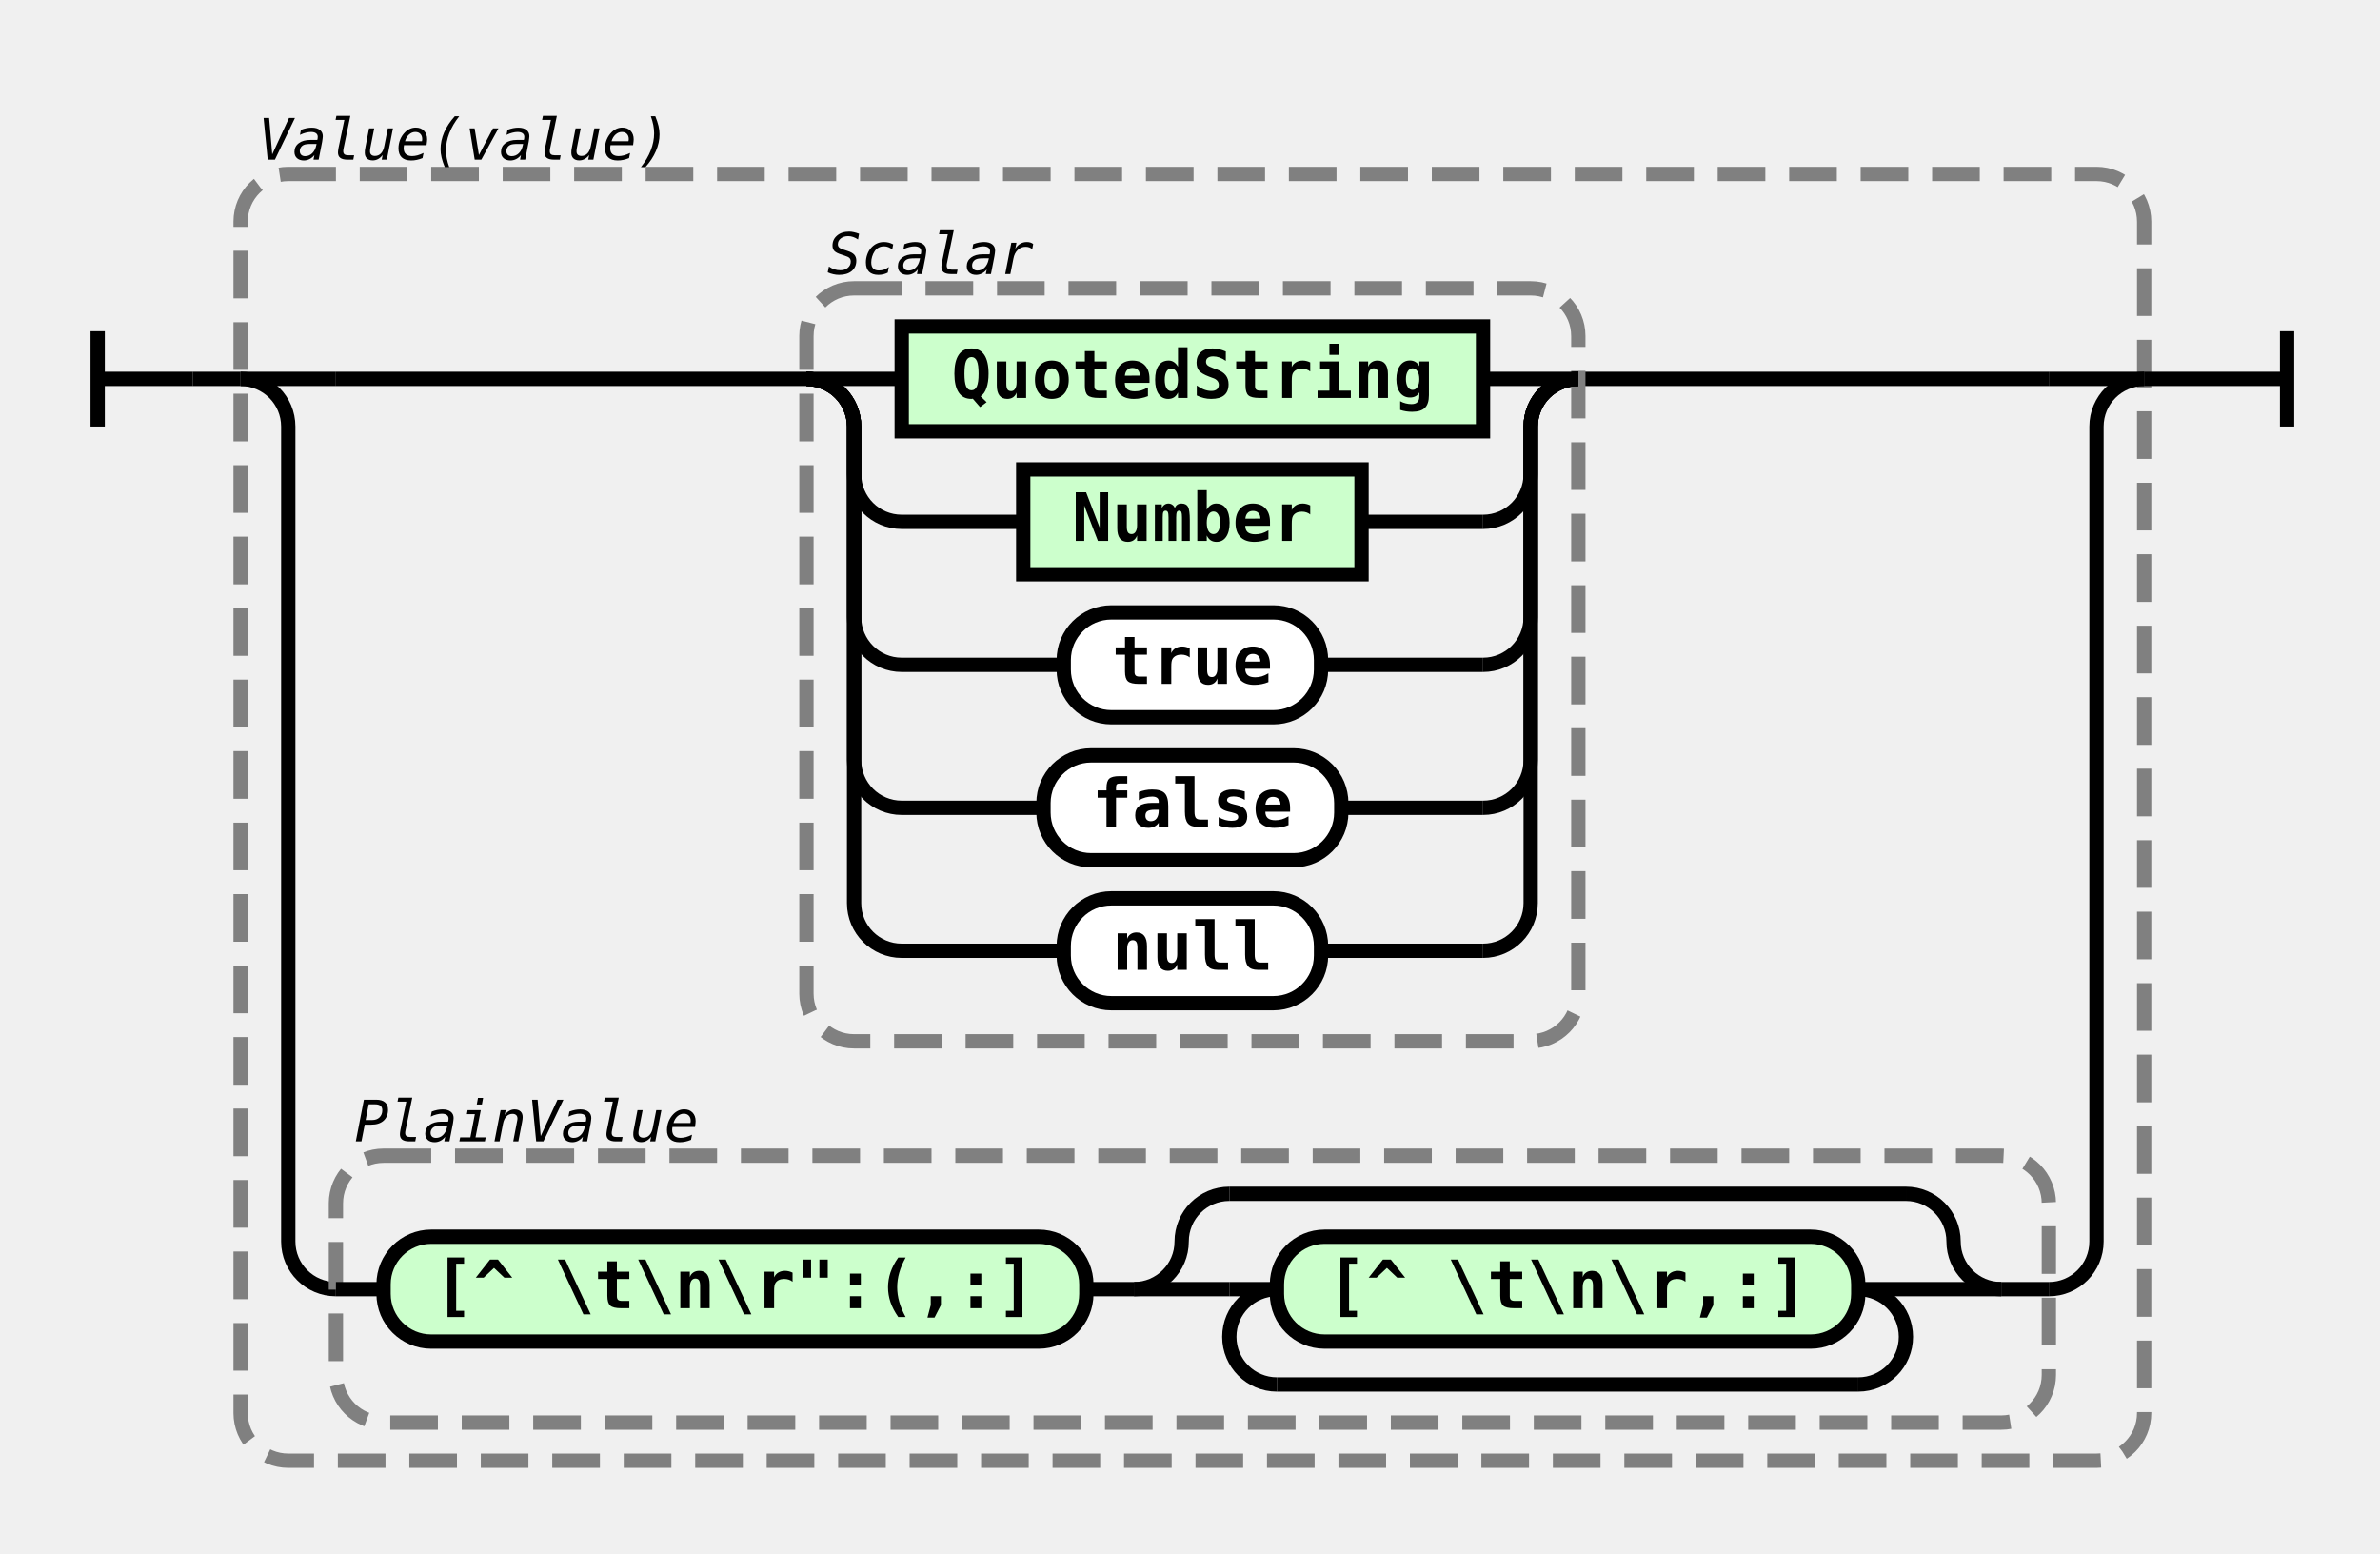
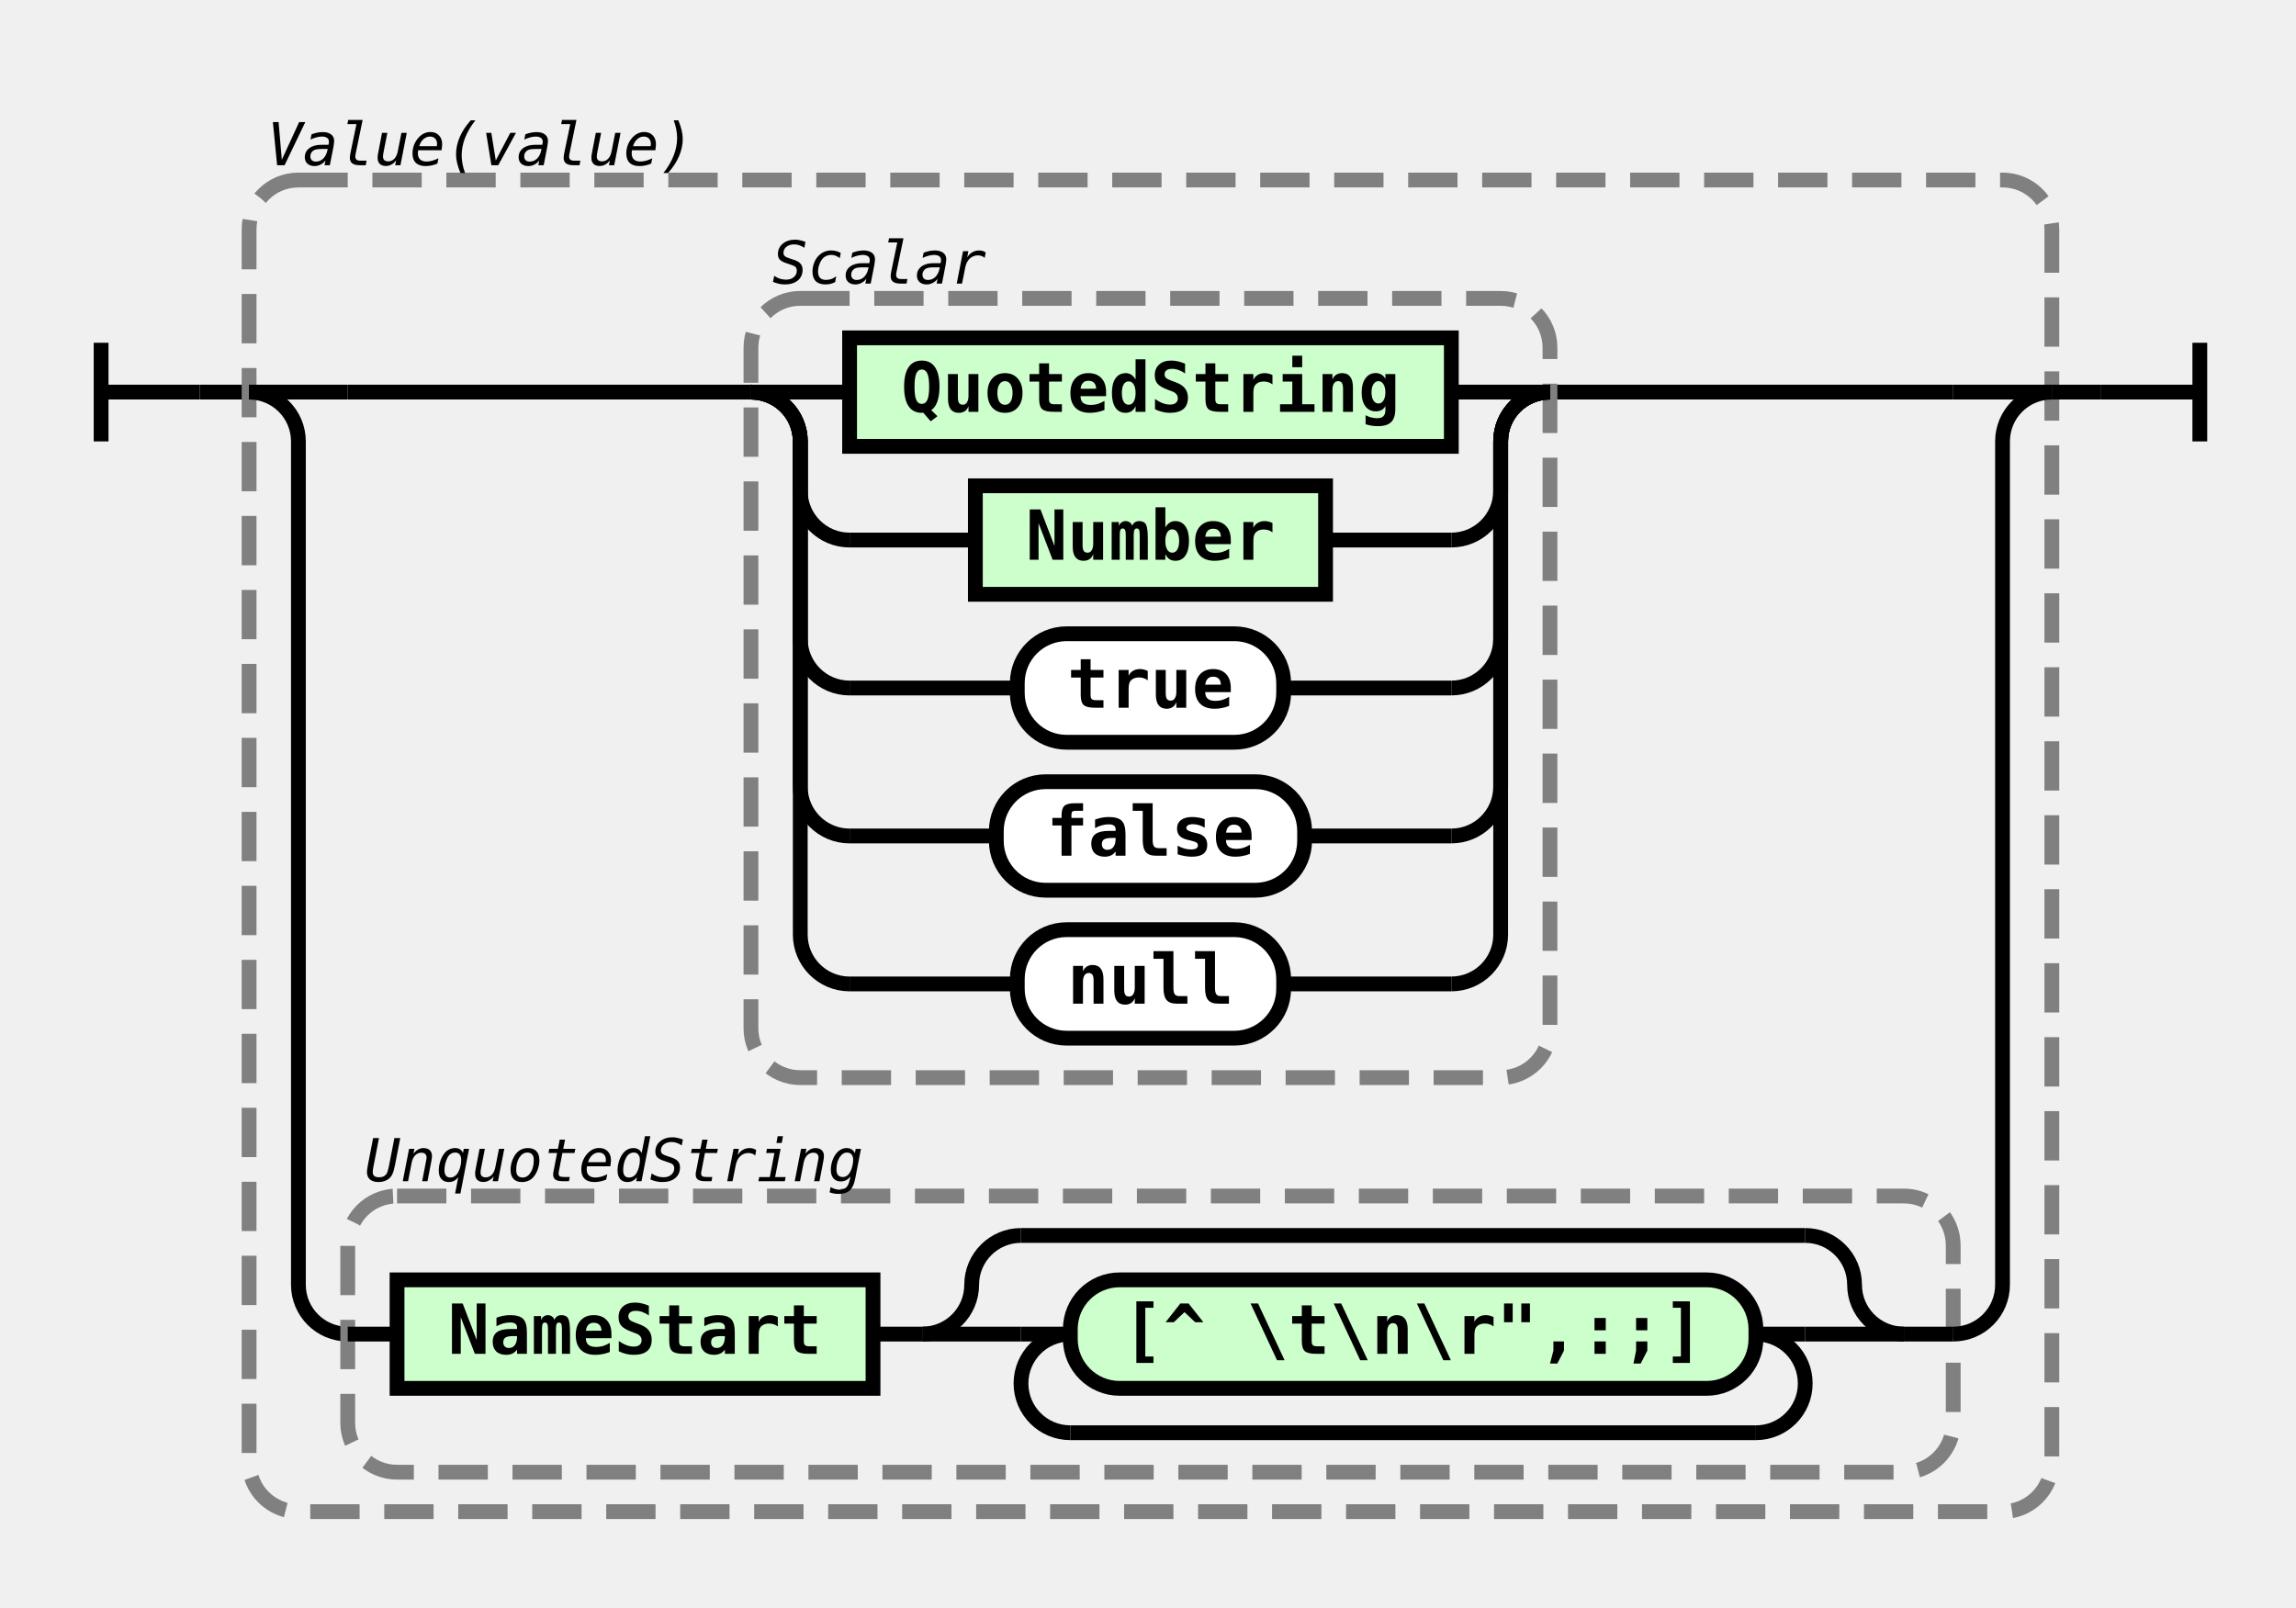
- <svg xmlns="http://www.w3.org/2000/svg" class="railroad-diagram" width="499.5" height="326" viewBox="0 0 499.5 326">
+ <svg xmlns="http://www.w3.org/2000/svg" class="railroad-diagram" width="465.5" height="326" viewBox="0 0 465.5 326">
  <g transform="translate(.5 .5)">
    <g class="Start">
      <path d="M20 69v20m0 -10h20" />
    </g>
    <path d="M40 79h10" />
    <g class="Group rule">
      <path d="M50 79h0" />
-       <path d="M449.5 79h0" />
-       <rect x="50" y="36" width="399.5" height="270" rx="10" ry="10" class="group-box" />
+       <path d="M415.5 79h0" />
+       <rect x="50" y="36" width="365.5" height="270" rx="10" ry="10" class="group-box" />
      <g class="Choice">
        <path d="M50 79h0" />
-         <path d="M449.5 79h0" />
+         <path d="M415.5 79h0" />
        <path d="M50 79h20" />
        <g class="Group rule">
-           <path d="M70 79h98.75" />
-           <path d="M330.75 79h98.75" />
-           <rect x="168.75" y="60" width="162" height="158" rx="10" ry="10" class="group-box" />
+           <path d="M70 79h81.75" />
+           <path d="M313.75 79h81.75" />
+           <rect x="151.75" y="60" width="162" height="158" rx="10" ry="10" class="group-box" />
          <g class="Choice">
-             <path d="M168.75 79h0" />
-             <path d="M330.75 79h0" />
-             <path d="M168.75 79h20" />
+             <path d="M151.75 79h0" />
+             <path d="M313.75 79h0" />
+             <path d="M151.75 79h20" />
            <g class="non-terminal rule-ref">
-               <path d="M188.75 79h0" />
-               <path d="M310.75 79h0" />
-               <rect x="188.75" y="68" width="122" height="22" />
-               <text x="249.75" y="83">QuotedString</text>
-             </g>
-             <path d="M310.75 79h20" />
-             <path d="M168.75 79a10 10 0 0 1 10 10v10a10 10 0 0 0 10 10" />
+               <path d="M171.75 79h0" />
+               <path d="M293.75 79h0" />
+               <rect x="171.75" y="68" width="122" height="22" />
+               <text x="232.75" y="83">QuotedString</text>
+             </g>
+             <path d="M293.75 79h20" />
+             <path d="M151.75 79a10 10 0 0 1 10 10v10a10 10 0 0 0 10 10" />
            <g class="non-terminal rule-ref">
-               <path d="M188.75 109h25.5" />
-               <path d="M285.25 109h25.5" />
-               <rect x="214.25" y="98" width="71" height="22" />
-               <text x="249.75" y="113">Number</text>
-             </g>
-             <path d="M310.75 109a10 10 0 0 0 10 -10v-10a10 10 0 0 1 10 -10" />
-             <path d="M168.75 79a10 10 0 0 1 10 10v40a10 10 0 0 0 10 10" />
+               <path d="M171.75 109h25.5" />
+               <path d="M268.25 109h25.5" />
+               <rect x="197.25" y="98" width="71" height="22" />
+               <text x="232.75" y="113">Number</text>
+             </g>
+             <path d="M293.75 109a10 10 0 0 0 10 -10v-10a10 10 0 0 1 10 -10" />
+             <path d="M151.75 79a10 10 0 0 1 10 10v40a10 10 0 0 0 10 10" />
            <g class="terminal literal">
-               <path d="M188.75 139h34" />
-               <path d="M276.75 139h34" />
-               <rect x="222.75" y="128" width="54" height="22" rx="10" ry="10" />
-               <text x="249.75" y="143">true</text>
-             </g>
-             <path d="M310.75 139a10 10 0 0 0 10 -10v-40a10 10 0 0 1 10 -10" />
-             <path d="M168.75 79a10 10 0 0 1 10 10v70a10 10 0 0 0 10 10" />
+               <path d="M171.75 139h34" />
+               <path d="M259.75 139h34" />
+               <rect x="205.75" y="128" width="54" height="22" rx="10" ry="10" />
+               <text x="232.75" y="143">true</text>
+             </g>
+             <path d="M293.75 139a10 10 0 0 0 10 -10v-40a10 10 0 0 1 10 -10" />
+             <path d="M151.75 79a10 10 0 0 1 10 10v70a10 10 0 0 0 10 10" />
            <g class="terminal literal">
-               <path d="M188.75 169h29.75" />
-               <path d="M281 169h29.75" />
-               <rect x="218.5" y="158" width="62.5" height="22" rx="10" ry="10" />
-               <text x="249.75" y="173">false</text>
-             </g>
-             <path d="M310.75 169a10 10 0 0 0 10 -10v-70a10 10 0 0 1 10 -10" />
-             <path d="M168.75 79a10 10 0 0 1 10 10v100a10 10 0 0 0 10 10" />
+               <path d="M171.75 169h29.75" />
+               <path d="M264 169h29.75" />
+               <rect x="201.5" y="158" width="62.5" height="22" rx="10" ry="10" />
+               <text x="232.75" y="173">false</text>
+             </g>
+             <path d="M293.75 169a10 10 0 0 0 10 -10v-70a10 10 0 0 1 10 -10" />
+             <path d="M151.75 79a10 10 0 0 1 10 10v100a10 10 0 0 0 10 10" />
            <g class="terminal literal">
-               <path d="M188.75 199h34" />
-               <path d="M276.75 199h34" />
-               <rect x="222.75" y="188" width="54" height="22" rx="10" ry="10" />
-               <text x="249.75" y="203">null</text>
-             </g>
-             <path d="M310.75 199a10 10 0 0 0 10 -10v-100a10 10 0 0 1 10 -10" />
+               <path d="M171.75 199h34" />
+               <path d="M259.75 199h34" />
+               <rect x="205.75" y="188" width="54" height="22" rx="10" ry="10" />
+               <text x="232.75" y="203">null</text>
+             </g>
+             <path d="M293.75 199a10 10 0 0 0 10 -10v-100a10 10 0 0 1 10 -10" />
          </g>
          <g class="comment">
-             <path d="M168.75 52h0" />
-             <path d="M220.75 52h0" />
-             <text x="194.75" y="57" class="comment">Scalar</text>
+             <path d="M151.75 52h0" />
+             <path d="M203.75 52h0" />
+             <text x="177.75" y="57" class="comment">Scalar</text>
          </g>
        </g>
-         <path d="M429.5 79h20" />
+         <path d="M395.5 79h20" />
        <path d="M50 79a10 10 0 0 1 10 10v171a10 10 0 0 0 10 10" />
        <g class="Group rule">
          <path d="M70 270h0" />
-           <path d="M429.5 270h0" />
-           <rect x="70" y="242" width="359.5" height="56" rx="10" ry="10" class="group-box" />
+           <path d="M395.5 270h0" />
+           <rect x="70" y="242" width="325.5" height="56" rx="10" ry="10" class="group-box" />
          <g class="Sequence">
            <path d="M70 270h10" />
-             <path d="M419.5 270h10" />
-             <path d="M227.5 270h10" />
-             <g class="terminal class">
+             <path d="M385.5 270h10" />
+             <path d="M176.5 270h10" />
+             <g class="non-terminal rule-ref">
              <path d="M80 270h0" />
-               <path d="M227.5 270h0" />
-               <rect x="80" y="259" width="147.5" height="22" rx="10" ry="10" />
-               <text x="153.75" y="274">[^ \t\n\r":(,:]</text>
+               <path d="M176.5 270h0" />
+               <rect x="80" y="259" width="96.5" height="22" />
+               <text x="128.25" y="274">NameStart</text>
            </g>
            <g class="Choice">
-               <path d="M237.5 270h0" />
-               <path d="M419.5 270h0" />
-               <path d="M237.5 270a10 10 0 0 0 10 -10v0a10 10 0 0 1 10 -10" />
+               <path d="M186.5 270h0" />
+               <path d="M385.5 270h0" />
+               <path d="M186.5 270a10 10 0 0 0 10 -10v0a10 10 0 0 1 10 -10" />
              <g class="Skip">
-                 <path d="M257.5 250h142" />
+                 <path d="M206.5 250h159" />
              </g>
-               <path d="M399.5 250a10 10 0 0 1 10 10v0a10 10 0 0 0 10 10" />
-               <path d="M237.5 270h20" />
+               <path d="M365.5 250a10 10 0 0 1 10 10v0a10 10 0 0 0 10 10" />
+               <path d="M186.5 270h20" />
              <g class="OneOrMore">
-                 <path d="M257.5 270h0" />
-                 <path d="M399.5 270h0" />
-                 <path d="M267.5 270a10 10 0 0 0 -10 10v0a10 10 0 0 0 10 10" />
+                 <path d="M206.5 270h0" />
+                 <path d="M365.5 270h0" />
+                 <path d="M216.5 270a10 10 0 0 0 -10 10v0a10 10 0 0 0 10 10" />
                <g class="Skip">
-                   <path d="M267.5 290h122" />
+                   <path d="M216.5 290h139" />
                </g>
-                 <path d="M389.5 290a10 10 0 0 0 10 -10v0a10 10 0 0 0 -10 -10" />
-                 <path d="M257.5 270h10" />
-                 <path d="M389.5 270h10" />
+                 <path d="M355.5 290a10 10 0 0 0 10 -10v0a10 10 0 0 0 -10 -10" />
+                 <path d="M206.5 270h10" />
+                 <path d="M355.5 270h10" />
                <g class="terminal class">
-                   <path d="M267.5 270h0" />
-                   <path d="M389.5 270h0" />
-                   <rect x="267.5" y="259" width="122" height="22" rx="10" ry="10" />
-                   <text x="328.5" y="274">[^ \t\n\r,:]</text>
+                   <path d="M216.5 270h0" />
+                   <path d="M355.5 270h0" />
+                   <rect x="216.5" y="259" width="139" height="22" rx="10" ry="10" />
+                   <text x="286" y="274">[^ \t\n\r",:;]</text>
                </g>
              </g>
-               <path d="M399.5 270h20" />
+               <path d="M365.5 270h20" />
            </g>
          </g>
          <g class="comment">
            <path d="M70 234h0" />
-             <path d="M150 234h0" />
-             <text x="110" y="239" class="comment">PlainValue</text>
+             <path d="M178 234h0" />
+             <text x="124" y="239" class="comment">UnquotedString</text>
          </g>
        </g>
-         <path d="M429.5 270a10 10 0 0 0 10 -10v-171a10 10 0 0 1 10 -10" />
+         <path d="M395.5 270a10 10 0 0 0 10 -10v-171a10 10 0 0 1 10 -10" />
      </g>
      <g class="comment">
        <path d="M50 28h0" />
        <path d="M144 28h0" />
        <text x="97" y="33" class="comment">Value(value)</text>
      </g>
    </g>
-     <path d="M449.5 79h10" />
-     <path class="End" d="M 459.5 79 h 20 m 0 -10 v 20" />
+     <path d="M415.5 79h10" />
+     <path class="End" d="M 425.5 79 h 20 m 0 -10 v 20" />
  </g>
  <style>  svg {
    background-color: hsl(30,20%,95%);
  }
  path {
    stroke-width: 3;
    stroke: black;
    fill: rgba(0,0,0,0);
  }
  text {
    font: bold 14px monospace;
    text-anchor: middle;
    white-space: pre;
  }
  text.diagram-text {
    font-size: 12px;
  }
  text.diagram-arrow {
    font-size: 16px;
  }
  text.label {
    text-anchor: start;
  }
  text.comment {
    font: italic 12px monospace;
  }
  g.non-terminal text {
    /*font-style: italic;*/
  }
  rect {
    stroke-width: 3;
    stroke: black;
    fill: hsl(120,100%,90%);
  }
  rect.group-box {
    stroke: gray;
    stroke-dasharray: 10 5;
    fill: none;
  }
  g.literal rect {
    fill: #fff;
  }
  path.diagram-text {
    stroke-width: 3;
    stroke: black;
    fill: white;
    cursor: help;
  }
  .decision path {
    fill: #ccc;
  }
  g.diagram-text:hover path.diagram-text {
    fill: #eee;
  }
  text.repeat-text {
    font: italic 12px monospace;
    text-anchor: end;
  }
  .repeat-box &gt; rect.group-box {
    stroke: gray;
    stroke-width: 2;
    stroke-dasharray: 1 5;
    fill: none;
  }
  .delimiter &gt; rect.group-box {
    stroke: gray;
    stroke-width: 2;
    stroke-dasharray: 1 5;
    fill: none;
  }

</style>
</svg>
